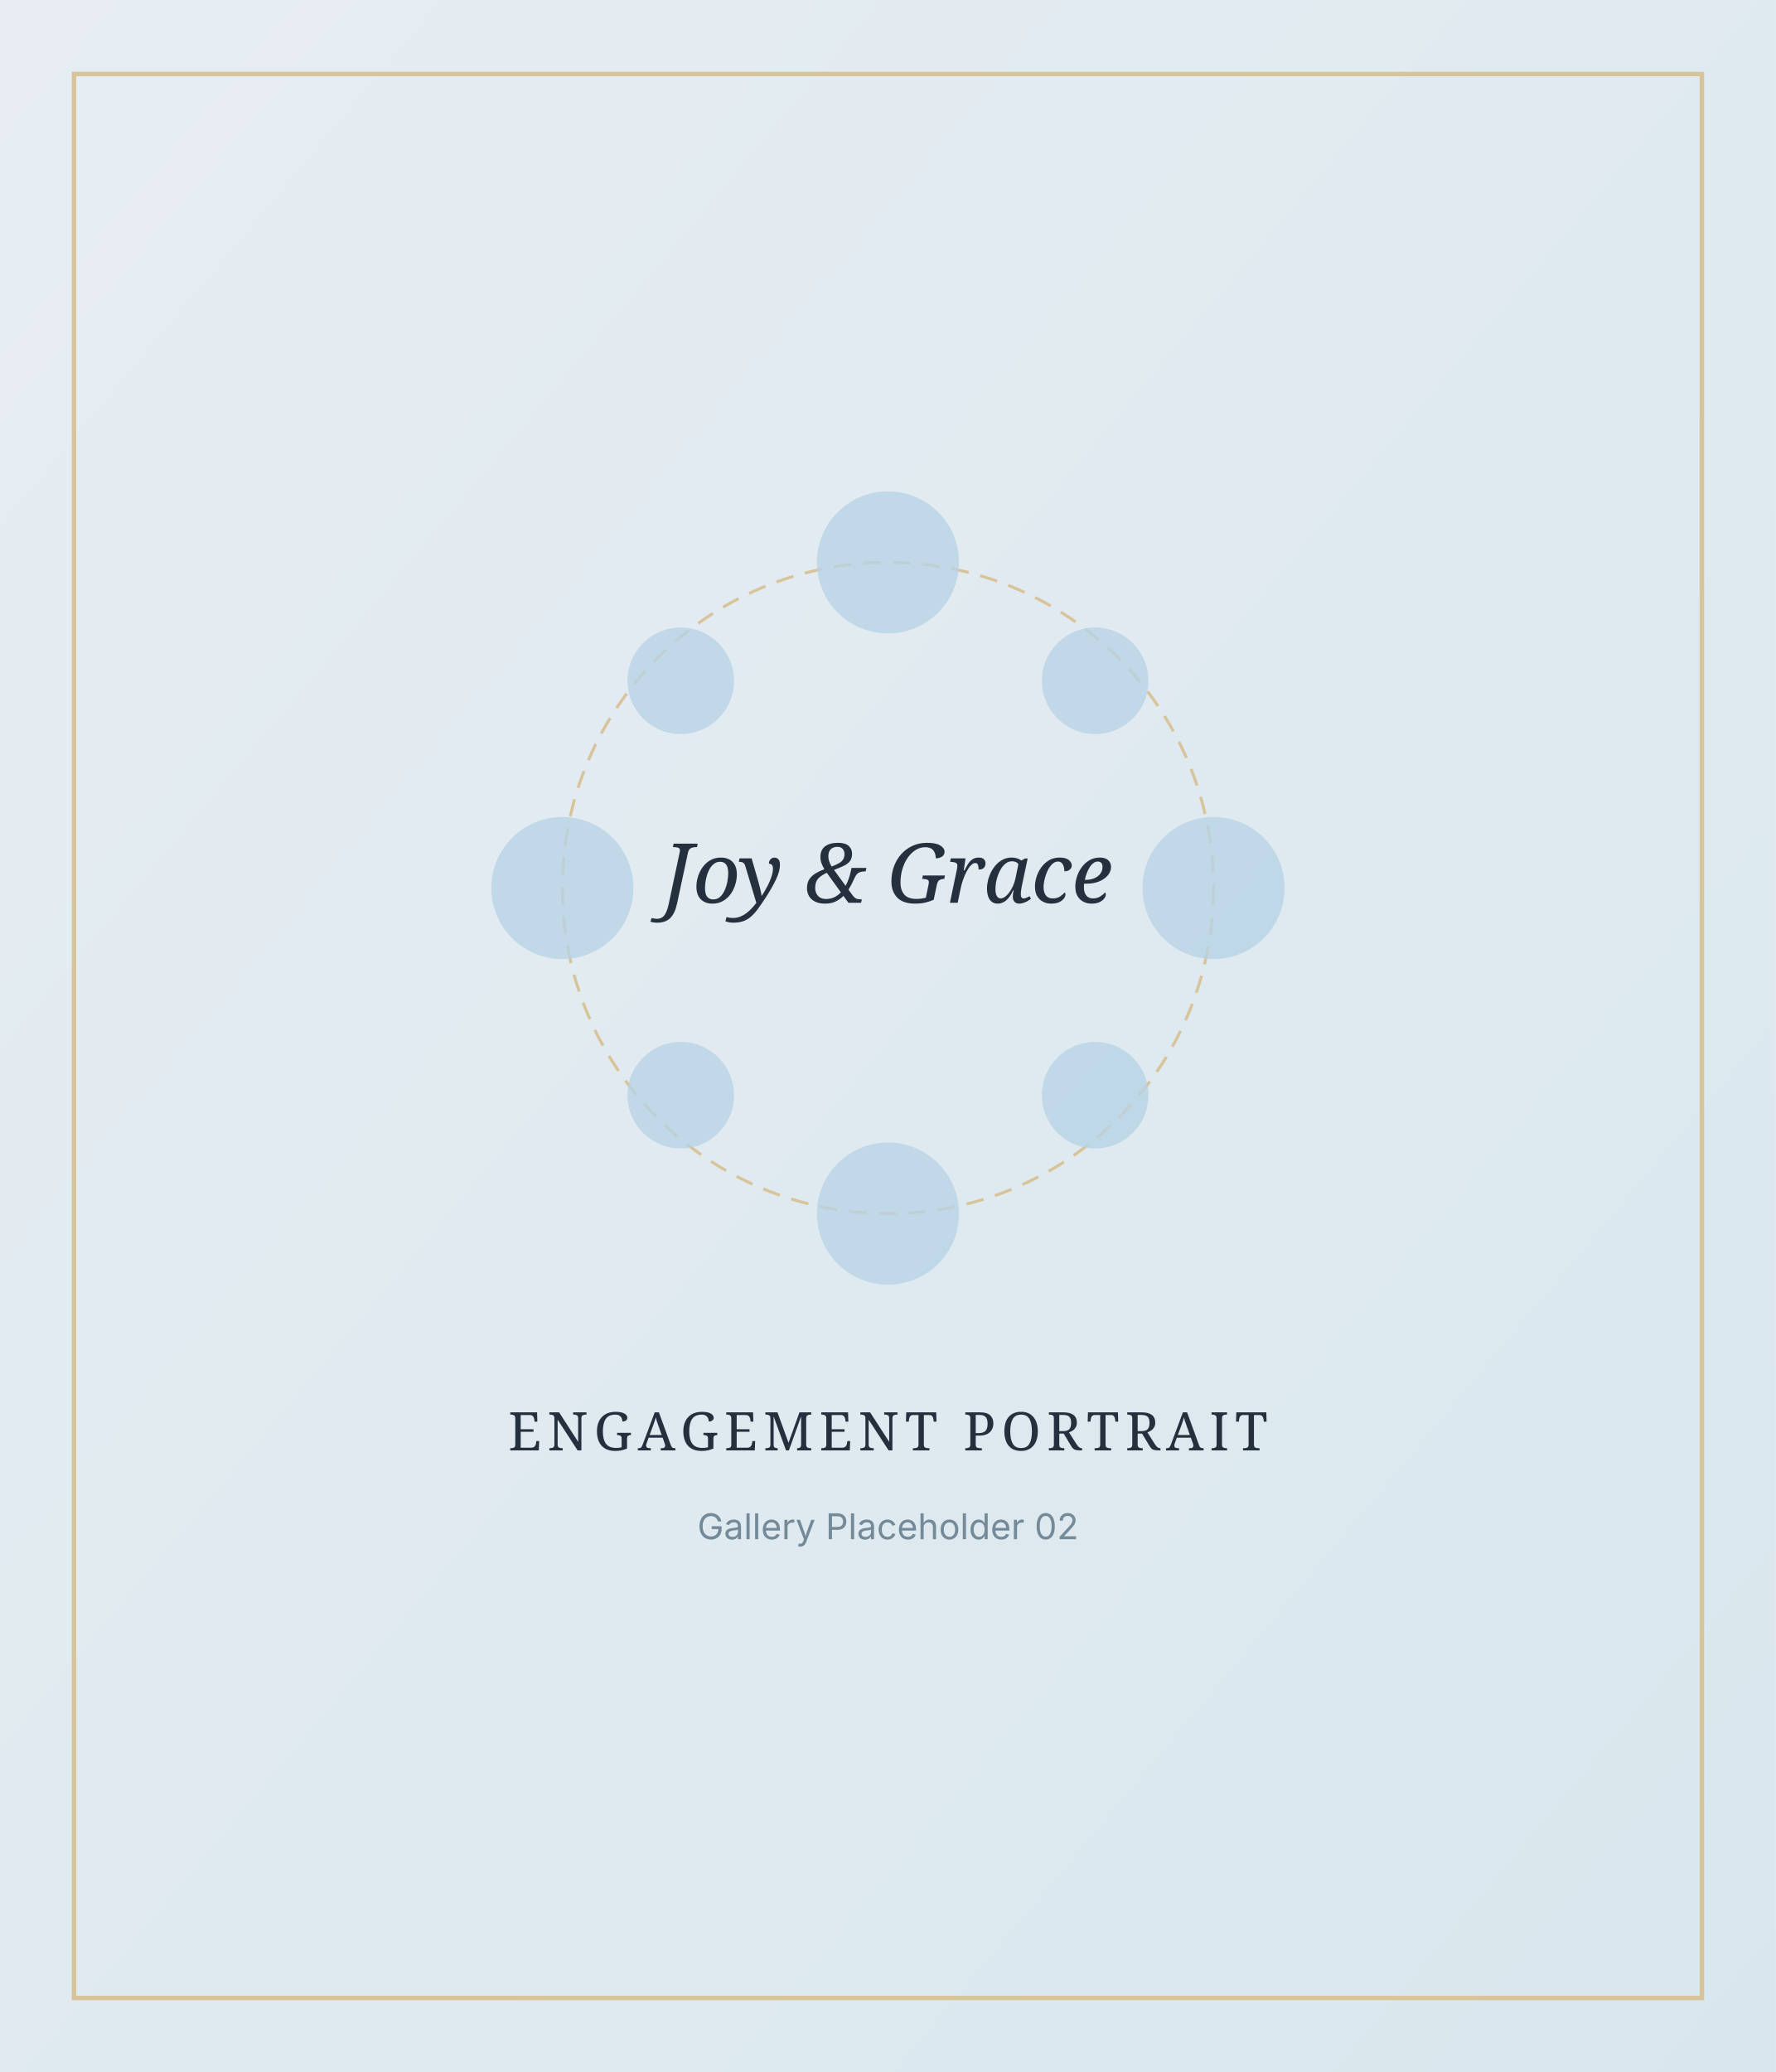
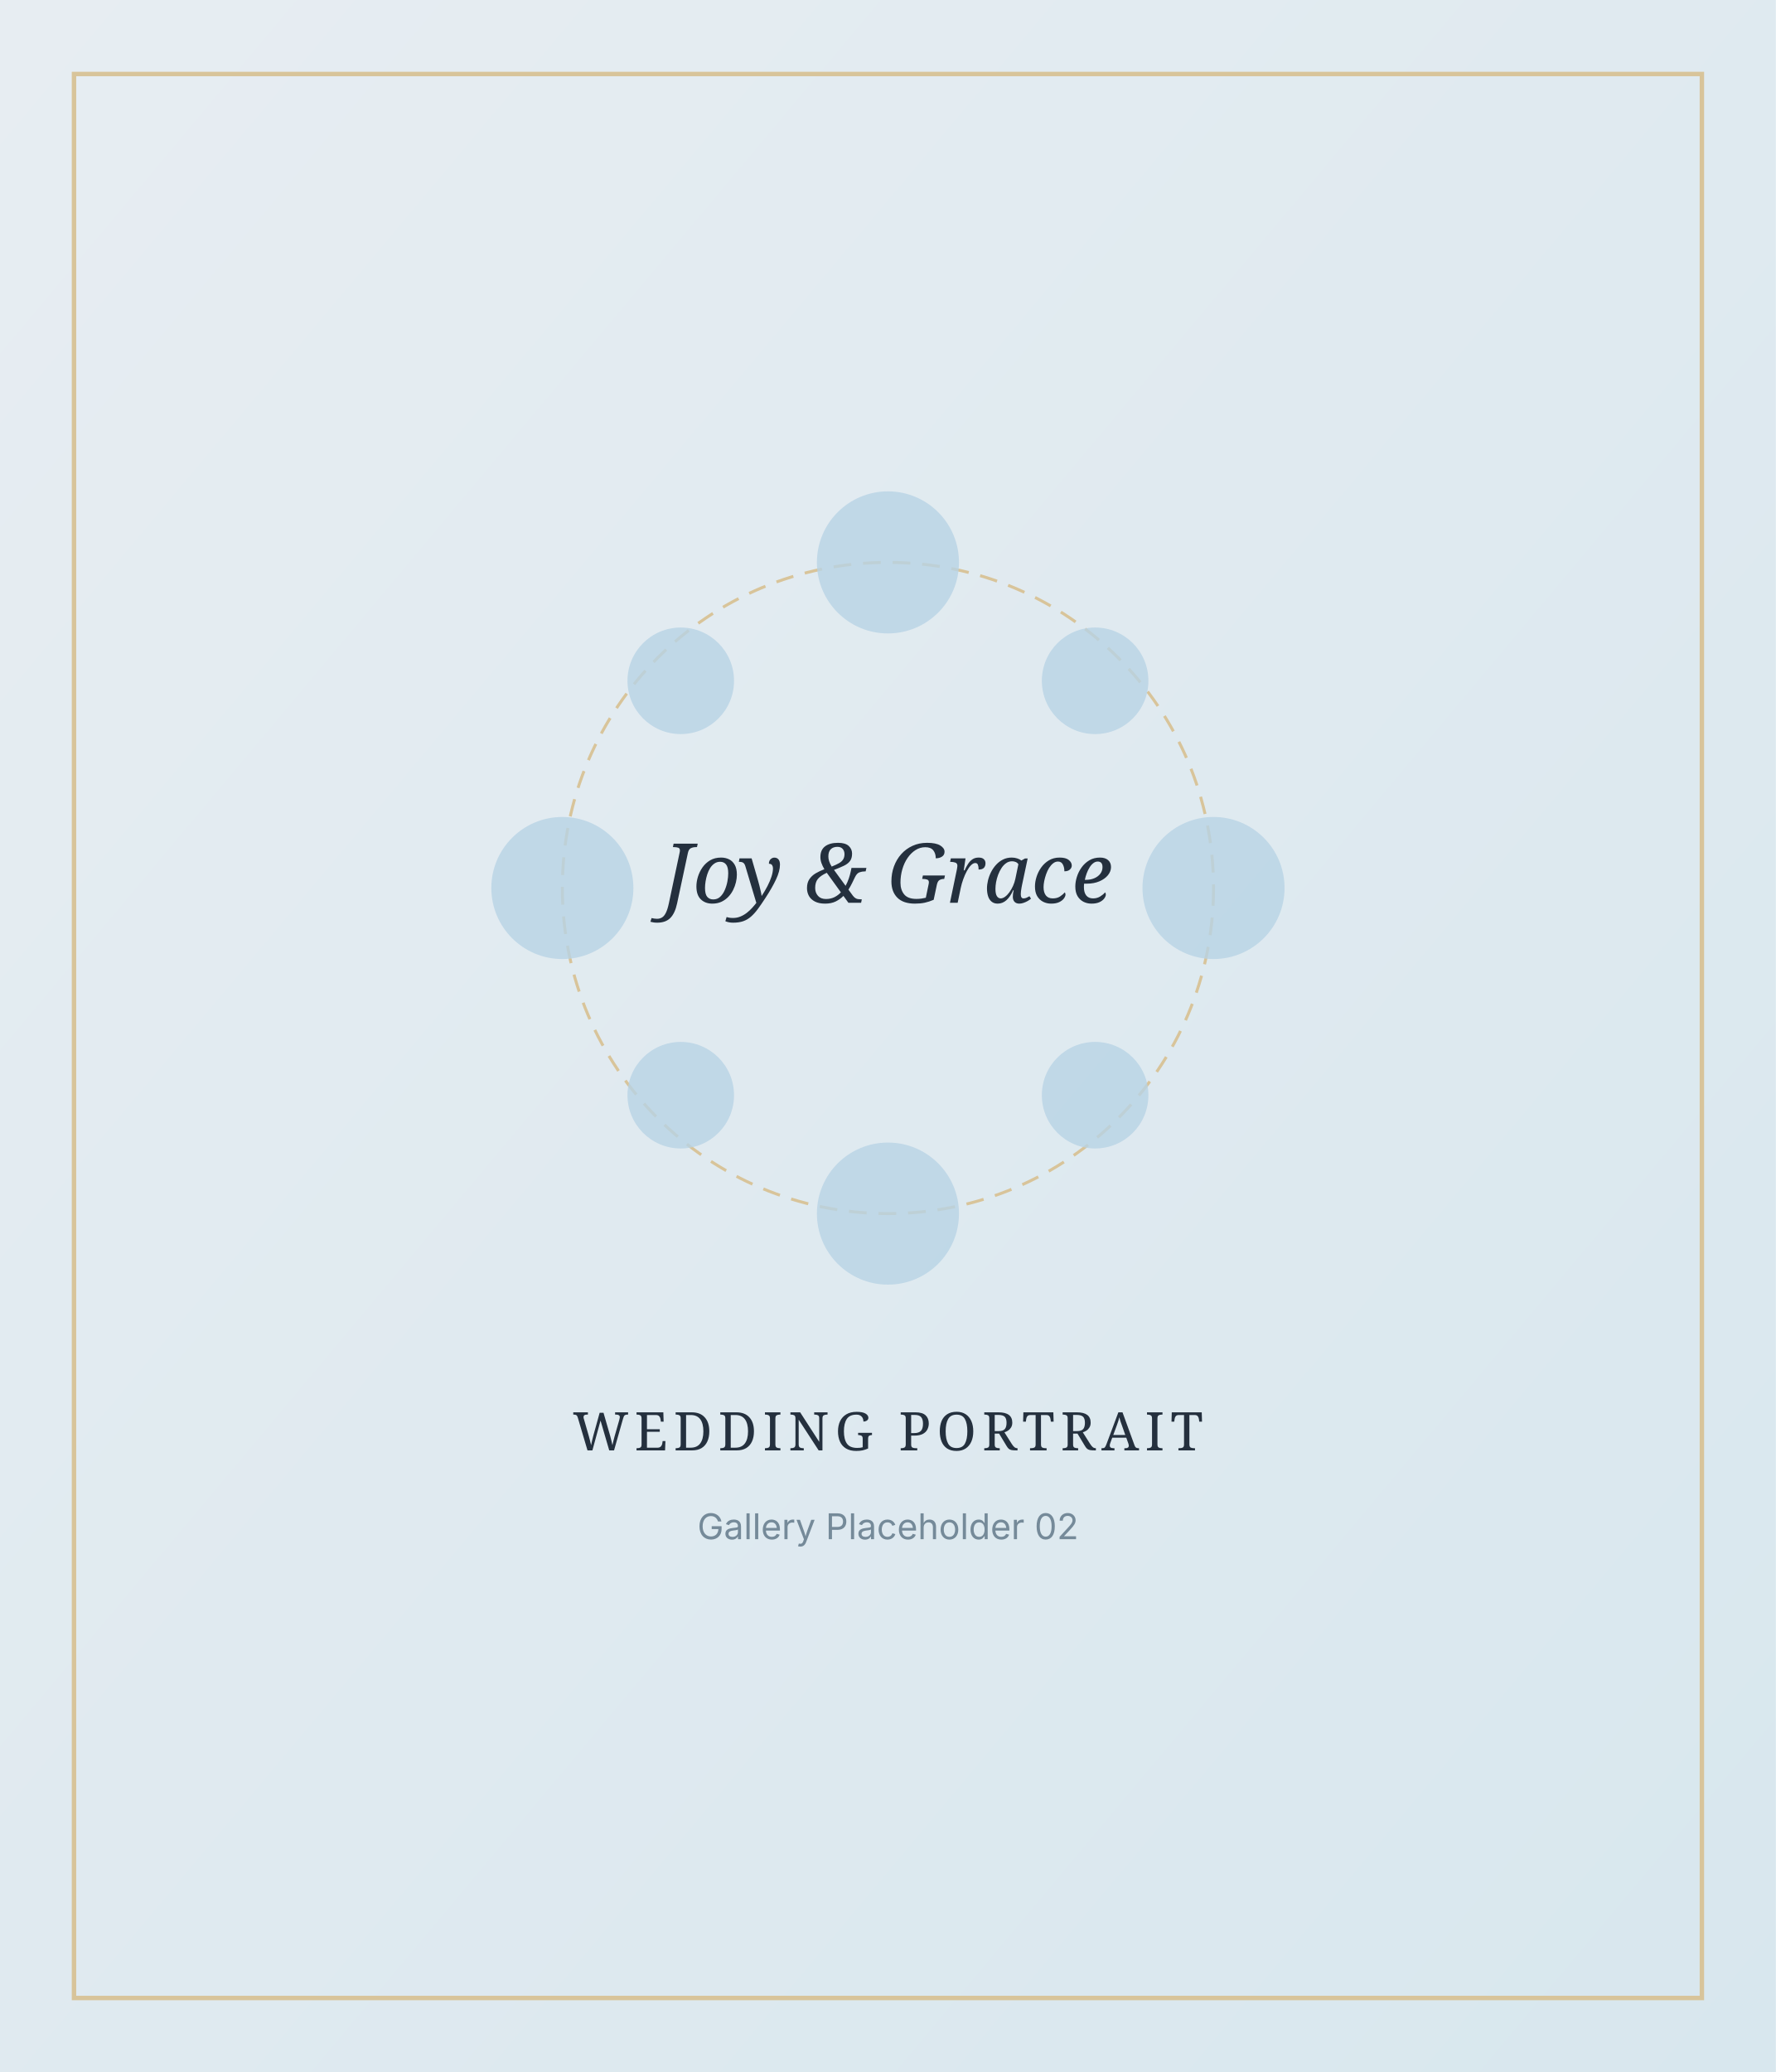
<svg xmlns="http://www.w3.org/2000/svg" viewBox="0 0 600 700" width="600" height="700">
  <defs>
    <linearGradient id="g2" x1="0%" y1="0%" x2="100%" y2="100%">
      <stop offset="0%" stop-color="#E7EDF2" />
      <stop offset="100%" stop-color="#D8E7EE" />
    </linearGradient>
  </defs>
  <rect width="600" height="700" fill="url(#g2)" />
  <rect x="25" y="25" width="550" height="650" fill="none" stroke="#D8C49A" stroke-width="1.5" />
  <circle cx="300" cy="300" r="110" fill="none" stroke="#D8C49A" stroke-width="1" stroke-dasharray="6 4" />
  <g fill="#B8D3E5" opacity="0.8">
    <circle cx="300" cy="190" r="24" />
    <circle cx="410" cy="300" r="24" />
    <circle cx="300" cy="410" r="24" />
    <circle cx="190" cy="300" r="24" />
    <circle cx="230" cy="230" r="18" />
    <circle cx="370" cy="230" r="18" />
    <circle cx="370" cy="370" r="18" />
    <circle cx="230" cy="370" r="18" />
  </g>
  <text x="300" y="305" font-family="'Cormorant Garamond', serif" font-size="28" font-style="italic" fill="#24303E" text-anchor="middle">Joy &amp; Grace</text>
-   <text x="300" y="490" font-family="'Cinzel', serif" font-size="18" fill="#24303E" text-anchor="middle" letter-spacing="2">ENGAGEMENT PORTRAIT</text>
+   <text x="300" y="490" font-family="'Cinzel', serif" font-size="18" fill="#24303E" text-anchor="middle" letter-spacing="2">WEDDING PORTRAIT</text>
  <text x="300" y="520" font-family="'Inter', sans-serif" font-size="12" fill="#758A99" text-anchor="middle">Gallery Placeholder 02</text>
</svg>
